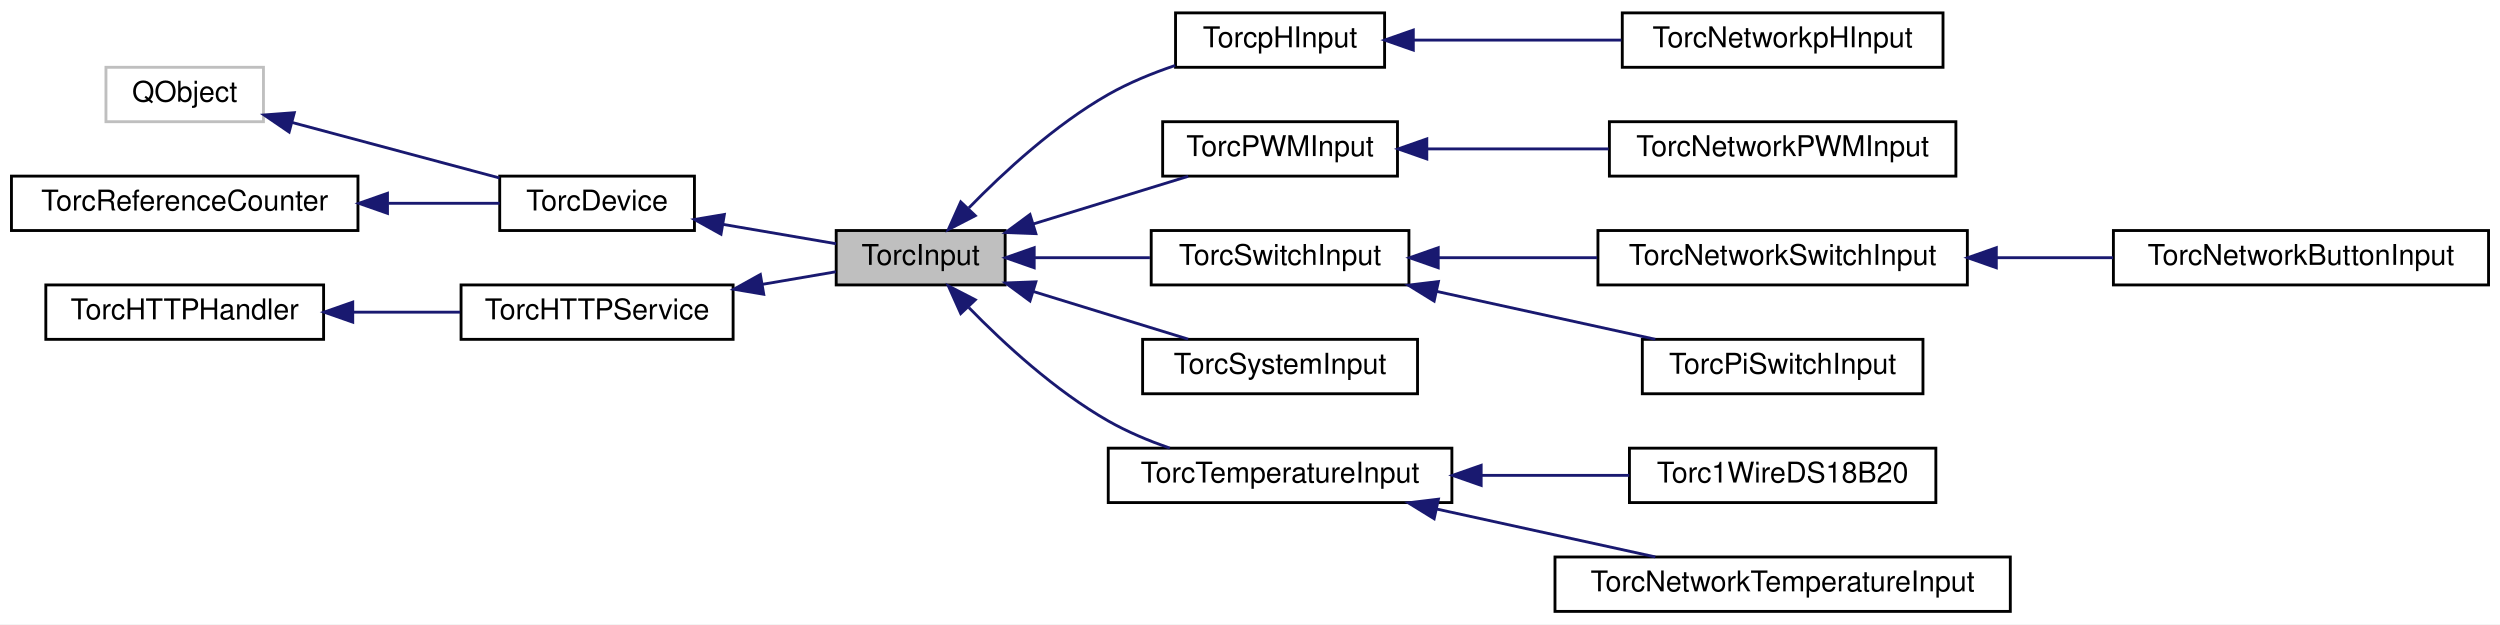
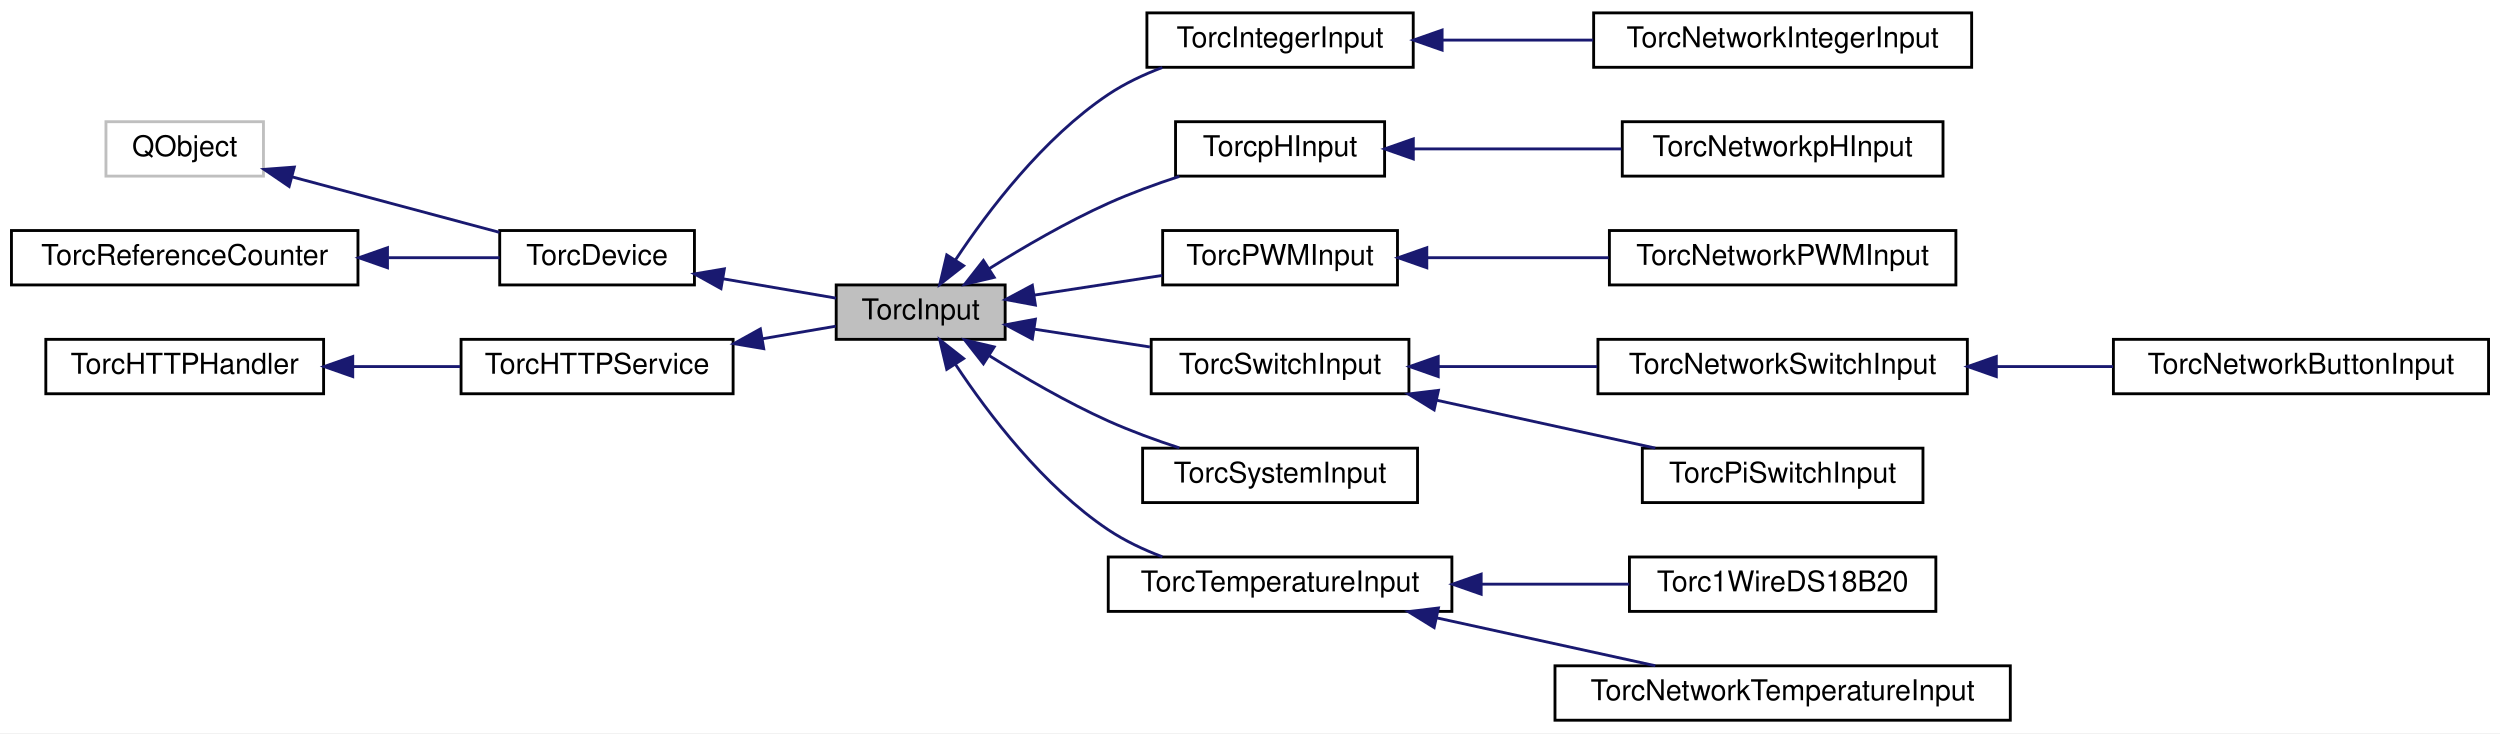
- <svg xmlns="http://www.w3.org/2000/svg" xmlns:xlink="http://www.w3.org/1999/xlink" width="873pt" height="218pt" viewBox="0.00 0.00 873.00 218.00">
-   <g id="graph0" class="graph" transform="scale(1 1) rotate(0) translate(4 214)">
-     <polygon fill="white" stroke="none" points="-4,4 -4,-214 869,-214 869,4 -4,4" />
+ <svg xmlns="http://www.w3.org/2000/svg" xmlns:xlink="http://www.w3.org/1999/xlink" width="873pt" height="256pt" viewBox="0.00 0.00 873.00 256.00">
+   <g id="graph0" class="graph" transform="scale(1 1) rotate(0) translate(4 252)">
+     <polygon fill="white" stroke="none" points="-4,4 -4,-252 869,-252 869,4 -4,4" />
    <g id="node1" class="node">
-       <polygon fill="#bfbfbf" stroke="black" points="288,-114.5 288,-133.5 347,-133.5 347,-114.5 288,-114.5" />
-       <text text-anchor="middle" x="317.5" y="-121.5" font-family="Helvetica,sans-Serif" font-size="10.00">TorcInput</text>
+       <polygon fill="#bfbfbf" stroke="black" points="288,-133.5 288,-152.5 347,-152.5 347,-133.5 288,-133.5" />
+       <text text-anchor="middle" x="317.5" y="-140.5" font-family="Helvetica,sans-Serif" font-size="10.00">TorcInput</text>
    </g>
    <g id="node7" class="node">
      <g id="a_node7">
+         <a xlink:href="../../d9/d9c/class_torc_integer_input.html" target="_top" xlink:title="TorcIntegerInput">
+           <polygon fill="white" stroke="black" points="396.5,-228.5 396.5,-247.5 489.5,-247.5 489.5,-228.5 396.5,-228.5" />
+           <text text-anchor="middle" x="443" y="-235.5" font-family="Helvetica,sans-Serif" font-size="10.00">TorcIntegerInput</text>
+         </a>
+       </g>
+     </g>
+     <g id="edge6" class="edge">
+       <path fill="none" stroke="midnightblue" d="M329.674,-161.276C341.081,-178.485 360.301,-203.824 383,-219 388.725,-222.828 395.276,-225.929 401.88,-228.428" />
+       <polygon fill="midnightblue" stroke="midnightblue" points="332.505,-159.206 324.168,-152.667 326.608,-162.978 332.505,-159.206" />
+     </g>
+     <g id="node9" class="node">
+       <g id="a_node9">
        <a xlink:href="../../db/d20/class_torcp_h_input.html" target="_top" xlink:title="TorcpHInput">
          <polygon fill="white" stroke="black" points="406.5,-190.5 406.5,-209.5 479.5,-209.5 479.5,-190.5 406.5,-190.5" />
          <text text-anchor="middle" x="443" y="-197.5" font-family="Helvetica,sans-Serif" font-size="10.00">TorcpHInput</text>
        </a>
      </g>
    </g>
-     <g id="edge6" class="edge">
-       <path fill="none" stroke="midnightblue" d="M334.321,-141.402C346.547,-153.941 364.464,-170.445 383,-181 390.2,-185.1 398.407,-188.453 406.363,-191.137" />
-       <polygon fill="midnightblue" stroke="midnightblue" points="336.576,-138.693 327.159,-133.838 331.492,-143.506 336.576,-138.693" />
-     </g>
-     <g id="node9" class="node">
-       <g id="a_node9">
+     <g id="edge8" class="edge">
+       <path fill="none" stroke="midnightblue" d="M341.387,-158.16C353.428,-165.699 368.639,-174.553 383,-181 390.854,-184.526 399.561,-187.704 407.82,-190.406" />
+       <polygon fill="midnightblue" stroke="midnightblue" points="343.174,-155.149 332.863,-152.713 339.404,-161.047 343.174,-155.149" />
+     </g>
+     <g id="node11" class="node">
+       <g id="a_node11">
        <a xlink:href="../../d1/d8b/class_torc_p_w_m_input.html" target="_top" xlink:title="TorcPWMInput">
          <polygon fill="white" stroke="black" points="402,-152.5 402,-171.5 484,-171.5 484,-152.5 402,-152.5" />
          <text text-anchor="middle" x="443" y="-159.5" font-family="Helvetica,sans-Serif" font-size="10.00">TorcPWMInput</text>
        </a>
      </g>
    </g>
-     <g id="edge8" class="edge">
-       <path fill="none" stroke="midnightblue" d="M356.976,-135.839C374.326,-141.177 394.547,-147.399 410.915,-152.436" />
-       <polygon fill="midnightblue" stroke="midnightblue" points="357.731,-132.409 347.144,-132.813 355.672,-139.1 357.731,-132.409" />
-     </g>
-     <g id="node11" class="node">
-       <g id="a_node11">
+     <g id="edge10" class="edge">
+       <path fill="none" stroke="midnightblue" d="M357.107,-148.94C371.327,-151.127 387.462,-153.61 401.818,-155.818" />
+       <polygon fill="midnightblue" stroke="midnightblue" points="357.56,-145.468 347.144,-147.407 356.495,-152.387 357.56,-145.468" />
+     </g>
+     <g id="node13" class="node">
+       <g id="a_node13">
        <a xlink:href="../../db/dd0/class_torc_switch_input.html" target="_top" xlink:title="TorcSwitchInput">
          <polygon fill="white" stroke="black" points="398,-114.5 398,-133.5 488,-133.5 488,-114.5 398,-114.5" />
          <text text-anchor="middle" x="443" y="-121.5" font-family="Helvetica,sans-Serif" font-size="10.00">TorcSwitchInput</text>
        </a>
      </g>
    </g>
-     <g id="edge10" class="edge">
-       <path fill="none" stroke="midnightblue" d="M357.434,-124C370.177,-124 384.427,-124 397.545,-124" />
-       <polygon fill="midnightblue" stroke="midnightblue" points="357.144,-120.5 347.144,-124 357.144,-127.5 357.144,-120.5" />
-     </g>
-     <g id="node15" class="node">
-       <g id="a_node15">
+     <g id="edge12" class="edge">
+       <path fill="none" stroke="midnightblue" d="M357.053,-137.069C369.891,-135.094 384.296,-132.878 397.545,-130.839" />
+       <polygon fill="midnightblue" stroke="midnightblue" points="356.495,-133.613 347.144,-138.593 357.56,-140.532 356.495,-133.613" />
+     </g>
+     <g id="node17" class="node">
+       <g id="a_node17">
        <a xlink:href="../../d7/df7/class_torc_system_input.html" target="_top" xlink:title="TorcSystemInput">
          <polygon fill="white" stroke="black" points="395,-76.5 395,-95.5 491,-95.5 491,-76.5 395,-76.5" />
          <text text-anchor="middle" x="443" y="-83.5" font-family="Helvetica,sans-Serif" font-size="10.00">TorcSystemInput</text>
        </a>
      </g>
    </g>
-     <g id="edge14" class="edge">
-       <path fill="none" stroke="midnightblue" d="M356.976,-112.161C374.326,-106.823 394.547,-100.601 410.915,-95.564" />
-       <polygon fill="midnightblue" stroke="midnightblue" points="355.672,-108.9 347.144,-115.187 357.731,-115.591 355.672,-108.9" />
-     </g>
-     <g id="node16" class="node">
-       <g id="a_node16">
+     <g id="edge16" class="edge">
+       <path fill="none" stroke="midnightblue" d="M341.387,-127.84C353.428,-120.301 368.639,-111.447 383,-105 390.854,-101.474 399.561,-98.296 407.82,-95.594" />
+       <polygon fill="midnightblue" stroke="midnightblue" points="339.404,-124.953 332.863,-133.287 343.174,-130.851 339.404,-124.953" />
+     </g>
+     <g id="node18" class="node">
+       <g id="a_node18">
        <a xlink:href="../../de/d14/class_torc_temperature_input.html" target="_top" xlink:title="TorcTemperatureInput">
          <polygon fill="white" stroke="black" points="383,-38.5 383,-57.5 503,-57.5 503,-38.5 383,-38.5" />
          <text text-anchor="middle" x="443" y="-45.5" font-family="Helvetica,sans-Serif" font-size="10.00">TorcTemperatureInput</text>
        </a>
      </g>
    </g>
-     <g id="edge15" class="edge">
-       <path fill="none" stroke="midnightblue" d="M334.321,-106.598C346.547,-94.059 364.464,-77.555 383,-67 389.639,-63.219 397.134,-60.074 404.499,-57.503" />
-       <polygon fill="midnightblue" stroke="midnightblue" points="331.492,-104.494 327.159,-114.162 336.576,-109.307 331.492,-104.494" />
+     <g id="edge17" class="edge">
+       <path fill="none" stroke="midnightblue" d="M329.674,-124.724C341.081,-107.515 360.301,-82.176 383,-67 388.725,-63.172 395.276,-60.071 401.88,-57.572" />
+       <polygon fill="midnightblue" stroke="midnightblue" points="326.608,-123.022 324.168,-133.333 332.505,-126.794 326.608,-123.022" />
    </g>
    <g id="node2" class="node">
      <g id="a_node2">
        <a xlink:href="../../d5/d76/class_torc_device.html" target="_top" xlink:title="TorcDevice">
-           <polygon fill="white" stroke="black" points="170.5,-133.5 170.5,-152.5 238.5,-152.5 238.5,-133.5 170.5,-133.5" />
-           <text text-anchor="middle" x="204.5" y="-140.5" font-family="Helvetica,sans-Serif" font-size="10.00">TorcDevice</text>
+           <polygon fill="white" stroke="black" points="170.5,-152.5 170.5,-171.5 238.5,-171.5 238.5,-152.5 170.5,-152.5" />
+           <text text-anchor="middle" x="204.5" y="-159.5" font-family="Helvetica,sans-Serif" font-size="10.00">TorcDevice</text>
        </a>
      </g>
    </g>
    <g id="edge1" class="edge">
-       <path fill="none" stroke="midnightblue" d="M248.388,-135.659C261.643,-133.39 275.912,-130.948 287.947,-128.887" />
-       <polygon fill="midnightblue" stroke="midnightblue" points="247.769,-132.214 238.503,-137.351 248.95,-139.113 247.769,-132.214" />
+       <path fill="none" stroke="midnightblue" d="M248.388,-154.659C261.643,-152.39 275.912,-149.948 287.947,-147.887" />
+       <polygon fill="midnightblue" stroke="midnightblue" points="247.769,-151.214 238.503,-156.351 248.95,-158.113 247.769,-151.214" />
    </g>
    <g id="node3" class="node">
-       <polygon fill="white" stroke="#bfbfbf" points="33,-171.5 33,-190.5 88,-190.5 88,-171.5 33,-171.5" />
-       <text text-anchor="middle" x="60.5" y="-178.5" font-family="Helvetica,sans-Serif" font-size="10.00">QObject</text>
+       <polygon fill="white" stroke="#bfbfbf" points="33,-190.5 33,-209.5 88,-209.5 88,-190.5 33,-190.5" />
+       <text text-anchor="middle" x="60.5" y="-197.5" font-family="Helvetica,sans-Serif" font-size="10.00">QObject</text>
    </g>
    <g id="edge2" class="edge">
-       <path fill="none" stroke="midnightblue" d="M98.007,-171.23C120.354,-165.25 148.722,-157.659 170.412,-151.855" />
-       <polygon fill="midnightblue" stroke="midnightblue" points="96.964,-167.886 88.209,-173.852 98.774,-174.648 96.964,-167.886" />
+       <path fill="none" stroke="midnightblue" d="M98.007,-190.23C120.354,-184.25 148.722,-176.659 170.412,-170.855" />
+       <polygon fill="midnightblue" stroke="midnightblue" points="96.964,-186.886 88.209,-192.852 98.774,-193.648 96.964,-186.886" />
    </g>
    <g id="node4" class="node">
      <g id="a_node4">
        <a xlink:href="../../d6/dad/class_torc_reference_counter.html" target="_top" xlink:title="A reference counting implementation. ">
-           <polygon fill="white" stroke="black" points="0,-133.5 0,-152.5 121,-152.5 121,-133.5 0,-133.5" />
-           <text text-anchor="middle" x="60.5" y="-140.5" font-family="Helvetica,sans-Serif" font-size="10.00">TorcReferenceCounter</text>
+           <polygon fill="white" stroke="black" points="0,-152.5 0,-171.5 121,-171.5 121,-152.5 0,-152.5" />
+           <text text-anchor="middle" x="60.5" y="-159.5" font-family="Helvetica,sans-Serif" font-size="10.00">TorcReferenceCounter</text>
        </a>
      </g>
    </g>
    <g id="edge3" class="edge">
-       <path fill="none" stroke="midnightblue" d="M131.637,-143C145.195,-143 158.796,-143 170.461,-143" />
-       <polygon fill="midnightblue" stroke="midnightblue" points="131.309,-139.5 121.309,-143 131.309,-146.5 131.309,-139.5" />
+       <path fill="none" stroke="midnightblue" d="M131.637,-162C145.195,-162 158.796,-162 170.461,-162" />
+       <polygon fill="midnightblue" stroke="midnightblue" points="131.309,-158.5 121.309,-162 131.309,-165.5 131.309,-158.5" />
    </g>
    <g id="node5" class="node">
      <g id="a_node5">
        <a xlink:href="../../d6/d70/class_torc_h_t_t_p_service.html" target="_top" xlink:title="TorcHTTPService">
-           <polygon fill="white" stroke="black" points="157,-95.5 157,-114.5 252,-114.5 252,-95.5 157,-95.5" />
-           <text text-anchor="middle" x="204.5" y="-102.5" font-family="Helvetica,sans-Serif" font-size="10.00">TorcHTTPService</text>
+           <polygon fill="white" stroke="black" points="157,-114.5 157,-133.5 252,-133.5 252,-114.5 157,-114.5" />
+           <text text-anchor="middle" x="204.5" y="-121.5" font-family="Helvetica,sans-Serif" font-size="10.00">TorcHTTPService</text>
        </a>
      </g>
    </g>
    <g id="edge4" class="edge">
-       <path fill="none" stroke="midnightblue" d="M262.246,-114.713C271.125,-116.233 279.961,-117.746 287.845,-119.095" />
-       <polygon fill="midnightblue" stroke="midnightblue" points="262.699,-111.24 252.252,-113.003 261.518,-118.14 262.699,-111.24" />
+       <path fill="none" stroke="midnightblue" d="M262.246,-133.713C271.125,-135.233 279.961,-136.746 287.845,-138.095" />
+       <polygon fill="midnightblue" stroke="midnightblue" points="262.699,-130.24 252.252,-132.003 261.518,-137.14 262.699,-130.24" />
    </g>
    <g id="node6" class="node">
      <g id="a_node6">
        <a xlink:href="../../d5/d15/class_torc_h_t_t_p_handler.html" target="_top" xlink:title="Base HTTP response handler class. ">
-           <polygon fill="white" stroke="black" points="12,-95.5 12,-114.5 109,-114.5 109,-95.5 12,-95.5" />
-           <text text-anchor="middle" x="60.5" y="-102.5" font-family="Helvetica,sans-Serif" font-size="10.00">TorcHTTPHandler</text>
+           <polygon fill="white" stroke="black" points="12,-114.5 12,-133.5 109,-133.5 109,-114.5 12,-114.5" />
+           <text text-anchor="middle" x="60.5" y="-121.5" font-family="Helvetica,sans-Serif" font-size="10.00">TorcHTTPHandler</text>
        </a>
      </g>
    </g>
    <g id="edge5" class="edge">
-       <path fill="none" stroke="midnightblue" d="M119.424,-105C131.816,-105 144.759,-105 156.67,-105" />
-       <polygon fill="midnightblue" stroke="midnightblue" points="119.179,-101.5 109.179,-105 119.179,-108.5 119.179,-101.5" />
+       <path fill="none" stroke="midnightblue" d="M119.424,-124C131.816,-124 144.759,-124 156.67,-124" />
+       <polygon fill="midnightblue" stroke="midnightblue" points="119.179,-120.5 109.179,-124 119.179,-127.5 119.179,-120.5" />
    </g>
    <g id="node8" class="node">
      <g id="a_node8">
+         <a xlink:href="../../d0/d36/class_torc_network_integer_input.html" target="_top" xlink:title="TorcNetworkIntegerInput">
+           <polygon fill="white" stroke="black" points="552.5,-228.5 552.5,-247.5 684.5,-247.5 684.5,-228.5 552.5,-228.5" />
+           <text text-anchor="middle" x="618.5" y="-235.5" font-family="Helvetica,sans-Serif" font-size="10.00">TorcNetworkIntegerInput</text>
+         </a>
+       </g>
+     </g>
+     <g id="edge7" class="edge">
+       <path fill="none" stroke="midnightblue" d="M499.756,-238C516.502,-238 535.022,-238 552.32,-238" />
+       <polygon fill="midnightblue" stroke="midnightblue" points="499.585,-234.5 489.585,-238 499.585,-241.5 499.585,-234.5" />
+     </g>
+     <g id="node10" class="node">
+       <g id="a_node10">
        <a xlink:href="../../d5/d8a/class_torc_networkp_h_input.html" target="_top" xlink:title="TorcNetworkpHInput">
          <polygon fill="white" stroke="black" points="562.5,-190.5 562.5,-209.5 674.5,-209.5 674.5,-190.5 562.5,-190.5" />
          <text text-anchor="middle" x="618.5" y="-197.5" font-family="Helvetica,sans-Serif" font-size="10.00">TorcNetworkpHInput</text>
        </a>
      </g>
    </g>
-     <g id="edge7" class="edge">
+     <g id="edge9" class="edge">
      <path fill="none" stroke="midnightblue" d="M489.705,-200C511.93,-200 538.827,-200 562.201,-200" />
      <polygon fill="midnightblue" stroke="midnightblue" points="489.529,-196.5 479.529,-200 489.529,-203.5 489.529,-196.5" />
    </g>
-     <g id="node10" class="node">
-       <g id="a_node10">
+     <g id="node12" class="node">
+       <g id="a_node12">
        <a xlink:href="../../da/d14/class_torc_network_p_w_m_input.html" target="_top" xlink:title="TorcNetworkPWMInput">
          <polygon fill="white" stroke="black" points="558,-152.5 558,-171.5 679,-171.5 679,-152.5 558,-152.5" />
          <text text-anchor="middle" x="618.5" y="-159.5" font-family="Helvetica,sans-Serif" font-size="10.00">TorcNetworkPWMInput</text>
        </a>
      </g>
    </g>
-     <g id="edge9" class="edge">
+     <g id="edge11" class="edge">
      <path fill="none" stroke="midnightblue" d="M494.299,-162C514.128,-162 537.064,-162 557.73,-162" />
      <polygon fill="midnightblue" stroke="midnightblue" points="494.241,-158.5 484.24,-162 494.24,-165.5 494.241,-158.5" />
    </g>
-     <g id="node12" class="node">
-       <g id="a_node12">
+     <g id="node14" class="node">
+       <g id="a_node14">
        <a xlink:href="../../df/d5c/class_torc_network_switch_input.html" target="_top" xlink:title="TorcNetworkSwitchInput">
          <polygon fill="white" stroke="black" points="554,-114.5 554,-133.5 683,-133.5 683,-114.5 554,-114.5" />
          <text text-anchor="middle" x="618.5" y="-121.5" font-family="Helvetica,sans-Serif" font-size="10.00">TorcNetworkSwitchInput</text>
        </a>
      </g>
    </g>
-     <g id="edge11" class="edge">
+     <g id="edge13" class="edge">
      <path fill="none" stroke="midnightblue" d="M498.307,-124C515.874,-124 535.515,-124 553.705,-124" />
      <polygon fill="midnightblue" stroke="midnightblue" points="498.23,-120.5 488.23,-124 498.23,-127.5 498.23,-120.5" />
    </g>
-     <g id="node14" class="node">
-       <g id="a_node14">
+     <g id="node16" class="node">
+       <g id="a_node16">
        <a xlink:href="../../de/d6d/class_torc_pi_switch_input.html" target="_top" xlink:title="TorcPiSwitchInput">
          <polygon fill="white" stroke="black" points="569.5,-76.5 569.5,-95.5 667.5,-95.5 667.5,-76.5 569.5,-76.5" />
          <text text-anchor="middle" x="618.5" y="-83.5" font-family="Helvetica,sans-Serif" font-size="10.00">TorcPiSwitchInput</text>
        </a>
      </g>
    </g>
-     <g id="edge13" class="edge">
+     <g id="edge15" class="edge">
      <path fill="none" stroke="midnightblue" d="M497.66,-112.247C522.193,-106.874 550.879,-100.591 574.033,-95.52" />
      <polygon fill="midnightblue" stroke="midnightblue" points="496.801,-108.852 487.781,-114.411 498.299,-115.69 496.801,-108.852" />
    </g>
-     <g id="node13" class="node">
-       <g id="a_node13">
+     <g id="node15" class="node">
+       <g id="a_node15">
        <a xlink:href="../../d7/d4b/class_torc_network_button_input.html" target="_top" xlink:title="A network input that mimics the behaviour of a mechanical push button. ">
          <polygon fill="white" stroke="black" points="734,-114.5 734,-133.5 865,-133.5 865,-114.5 734,-114.5" />
          <text text-anchor="middle" x="799.5" y="-121.5" font-family="Helvetica,sans-Serif" font-size="10.00">TorcNetworkButtonInput</text>
        </a>
      </g>
    </g>
-     <g id="edge12" class="edge">
+     <g id="edge14" class="edge">
      <path fill="none" stroke="midnightblue" d="M693.293,-124C706.757,-124 720.712,-124 733.885,-124" />
      <polygon fill="midnightblue" stroke="midnightblue" points="693.113,-120.5 683.113,-124 693.113,-127.5 693.113,-120.5" />
    </g>
-     <g id="node17" class="node">
-       <g id="a_node17">
+     <g id="node19" class="node">
+       <g id="a_node19">
        <a xlink:href="../../d5/dd1/class_torc1_wire_d_s18_b20.html" target="_top" xlink:title="Torc1WireDS18B20">
          <polygon fill="white" stroke="black" points="565,-38.5 565,-57.5 672,-57.5 672,-38.5 565,-38.5" />
          <text text-anchor="middle" x="618.5" y="-45.5" font-family="Helvetica,sans-Serif" font-size="10.00">Torc1WireDS18B20</text>
        </a>
      </g>
    </g>
-     <g id="edge16" class="edge">
+     <g id="edge18" class="edge">
      <path fill="none" stroke="midnightblue" d="M513.235,-48C530.464,-48 548.654,-48 564.933,-48" />
      <polygon fill="midnightblue" stroke="midnightblue" points="513.224,-44.5 503.224,-48 513.224,-51.5 513.224,-44.5" />
    </g>
-     <g id="node18" class="node">
-       <g id="a_node18">
+     <g id="node20" class="node">
+       <g id="a_node20">
        <a xlink:href="../../d9/dc9/class_torc_network_temperature_input.html" target="_top" xlink:title="TorcNetworkTemperatureInput">
          <polygon fill="white" stroke="black" points="539,-0.5 539,-19.5 698,-19.5 698,-0.5 539,-0.5" />
          <text text-anchor="middle" x="618.5" y="-7.5" font-family="Helvetica,sans-Serif" font-size="10.00">TorcNetworkTemperatureInput</text>
        </a>
      </g>
    </g>
-     <g id="edge17" class="edge">
+     <g id="edge19" class="edge">
      <path fill="none" stroke="midnightblue" d="M497.66,-36.247C522.193,-30.874 550.879,-24.591 574.033,-19.52" />
      <polygon fill="midnightblue" stroke="midnightblue" points="496.801,-32.852 487.781,-38.411 498.299,-39.69 496.801,-32.852" />
    </g>
  </g>
</svg>
